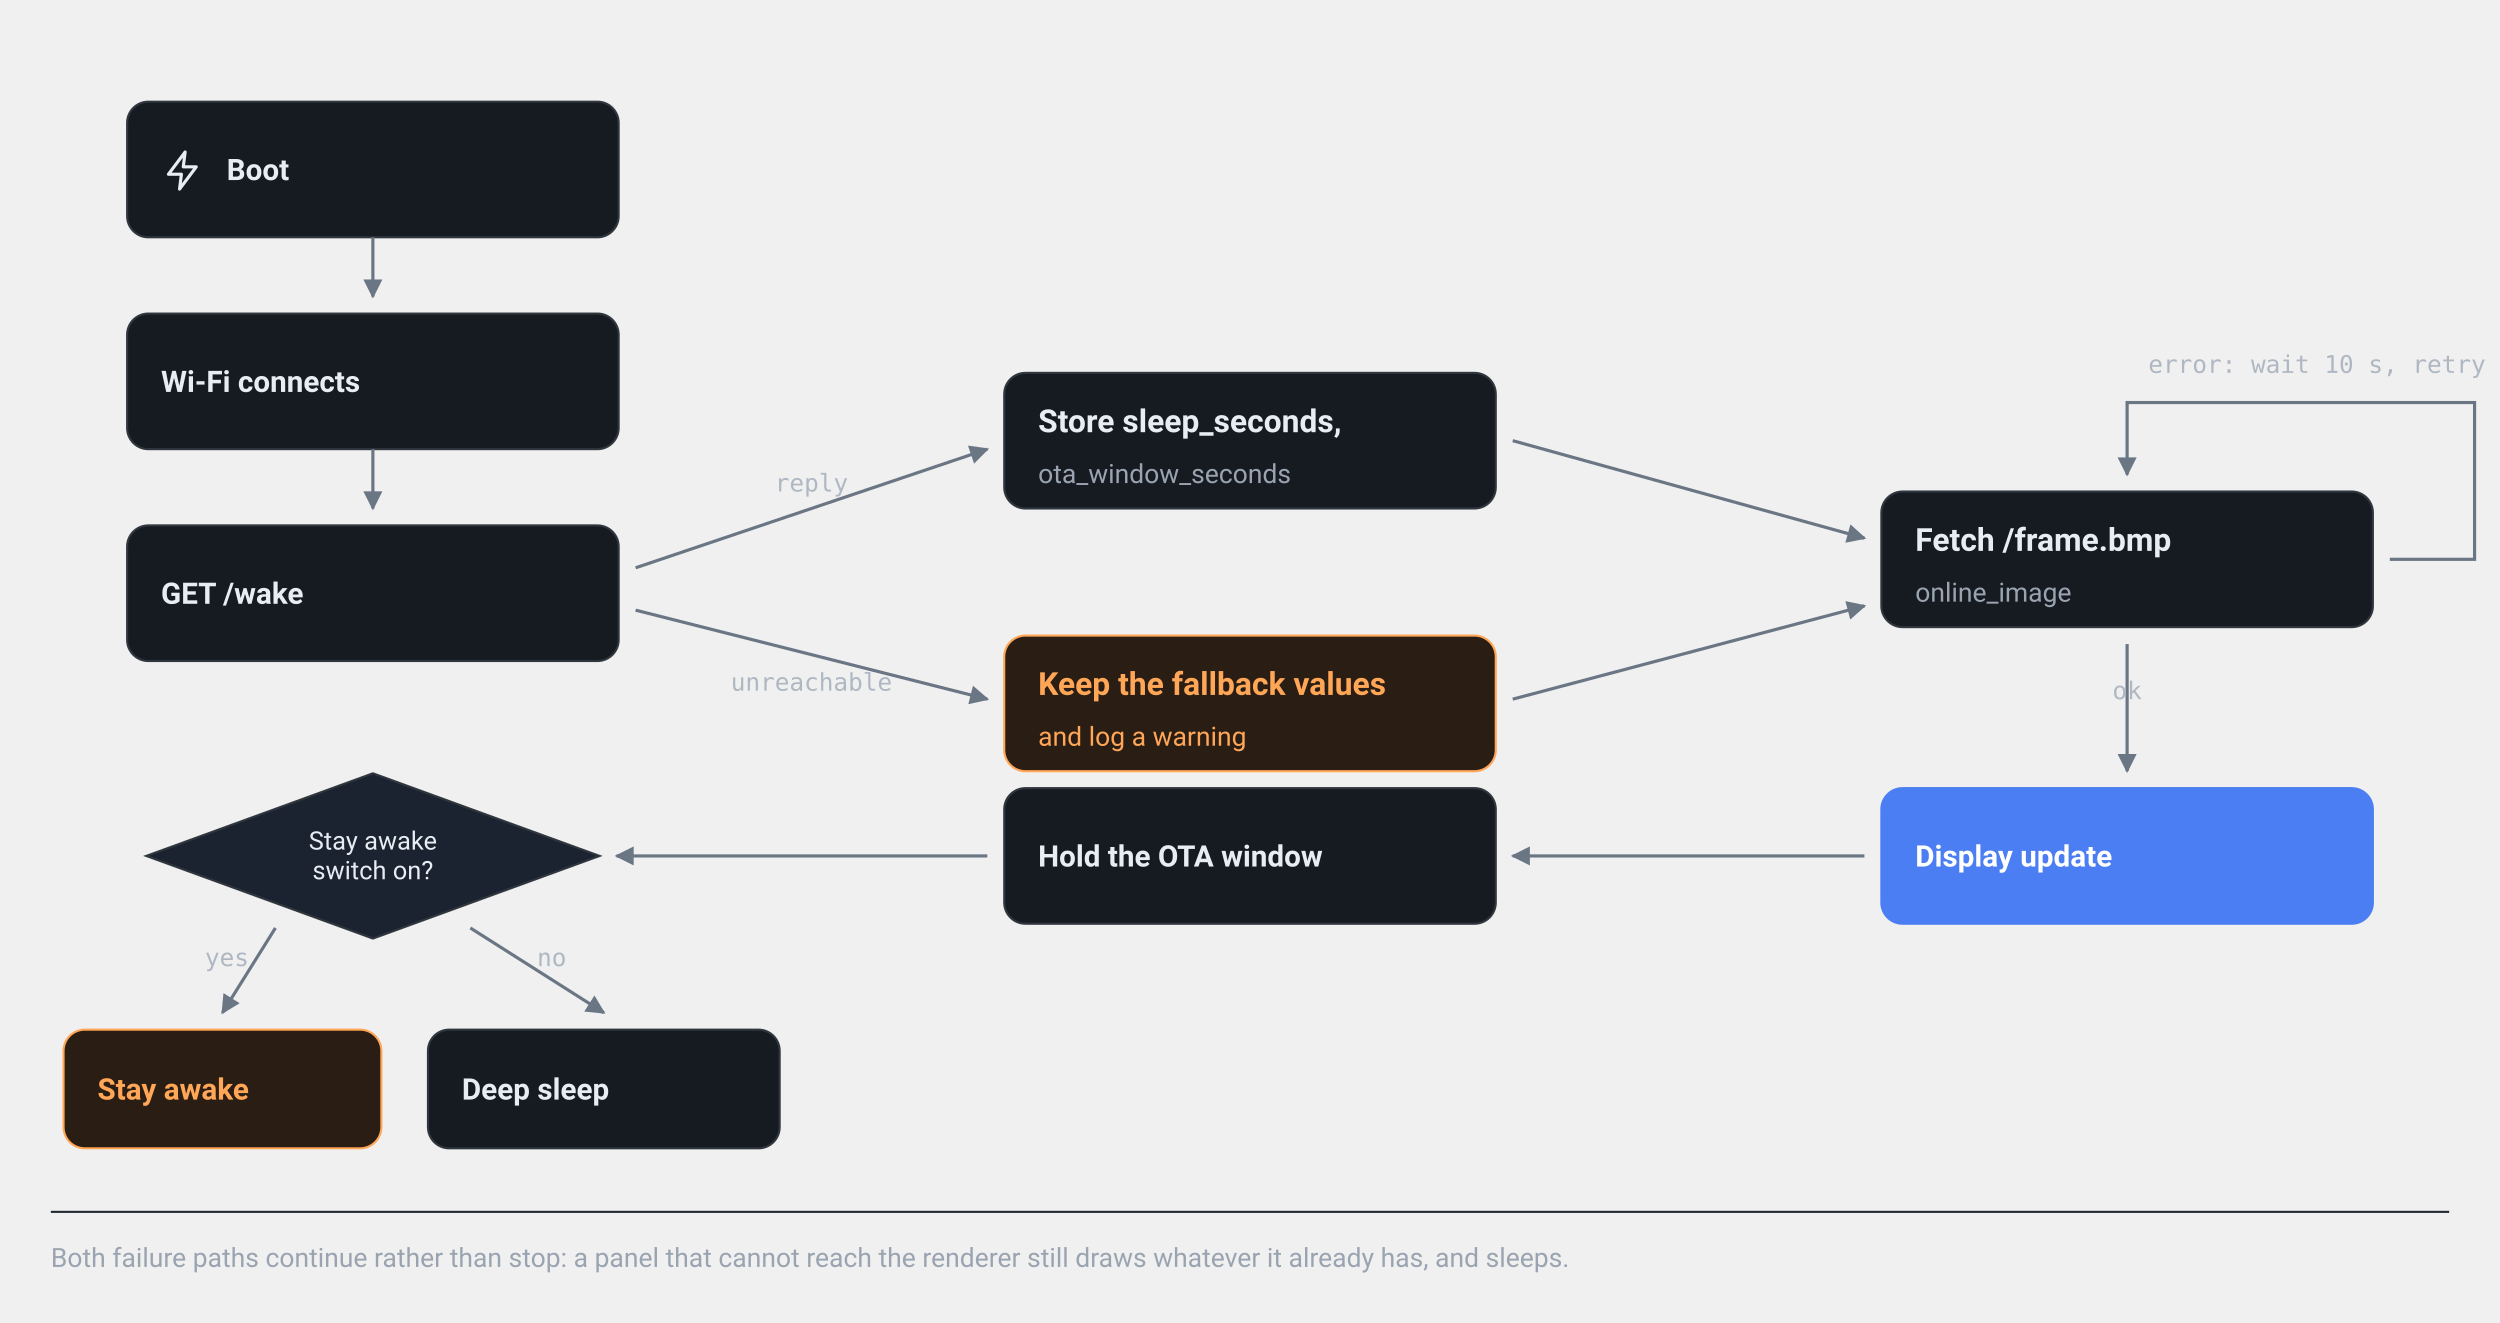
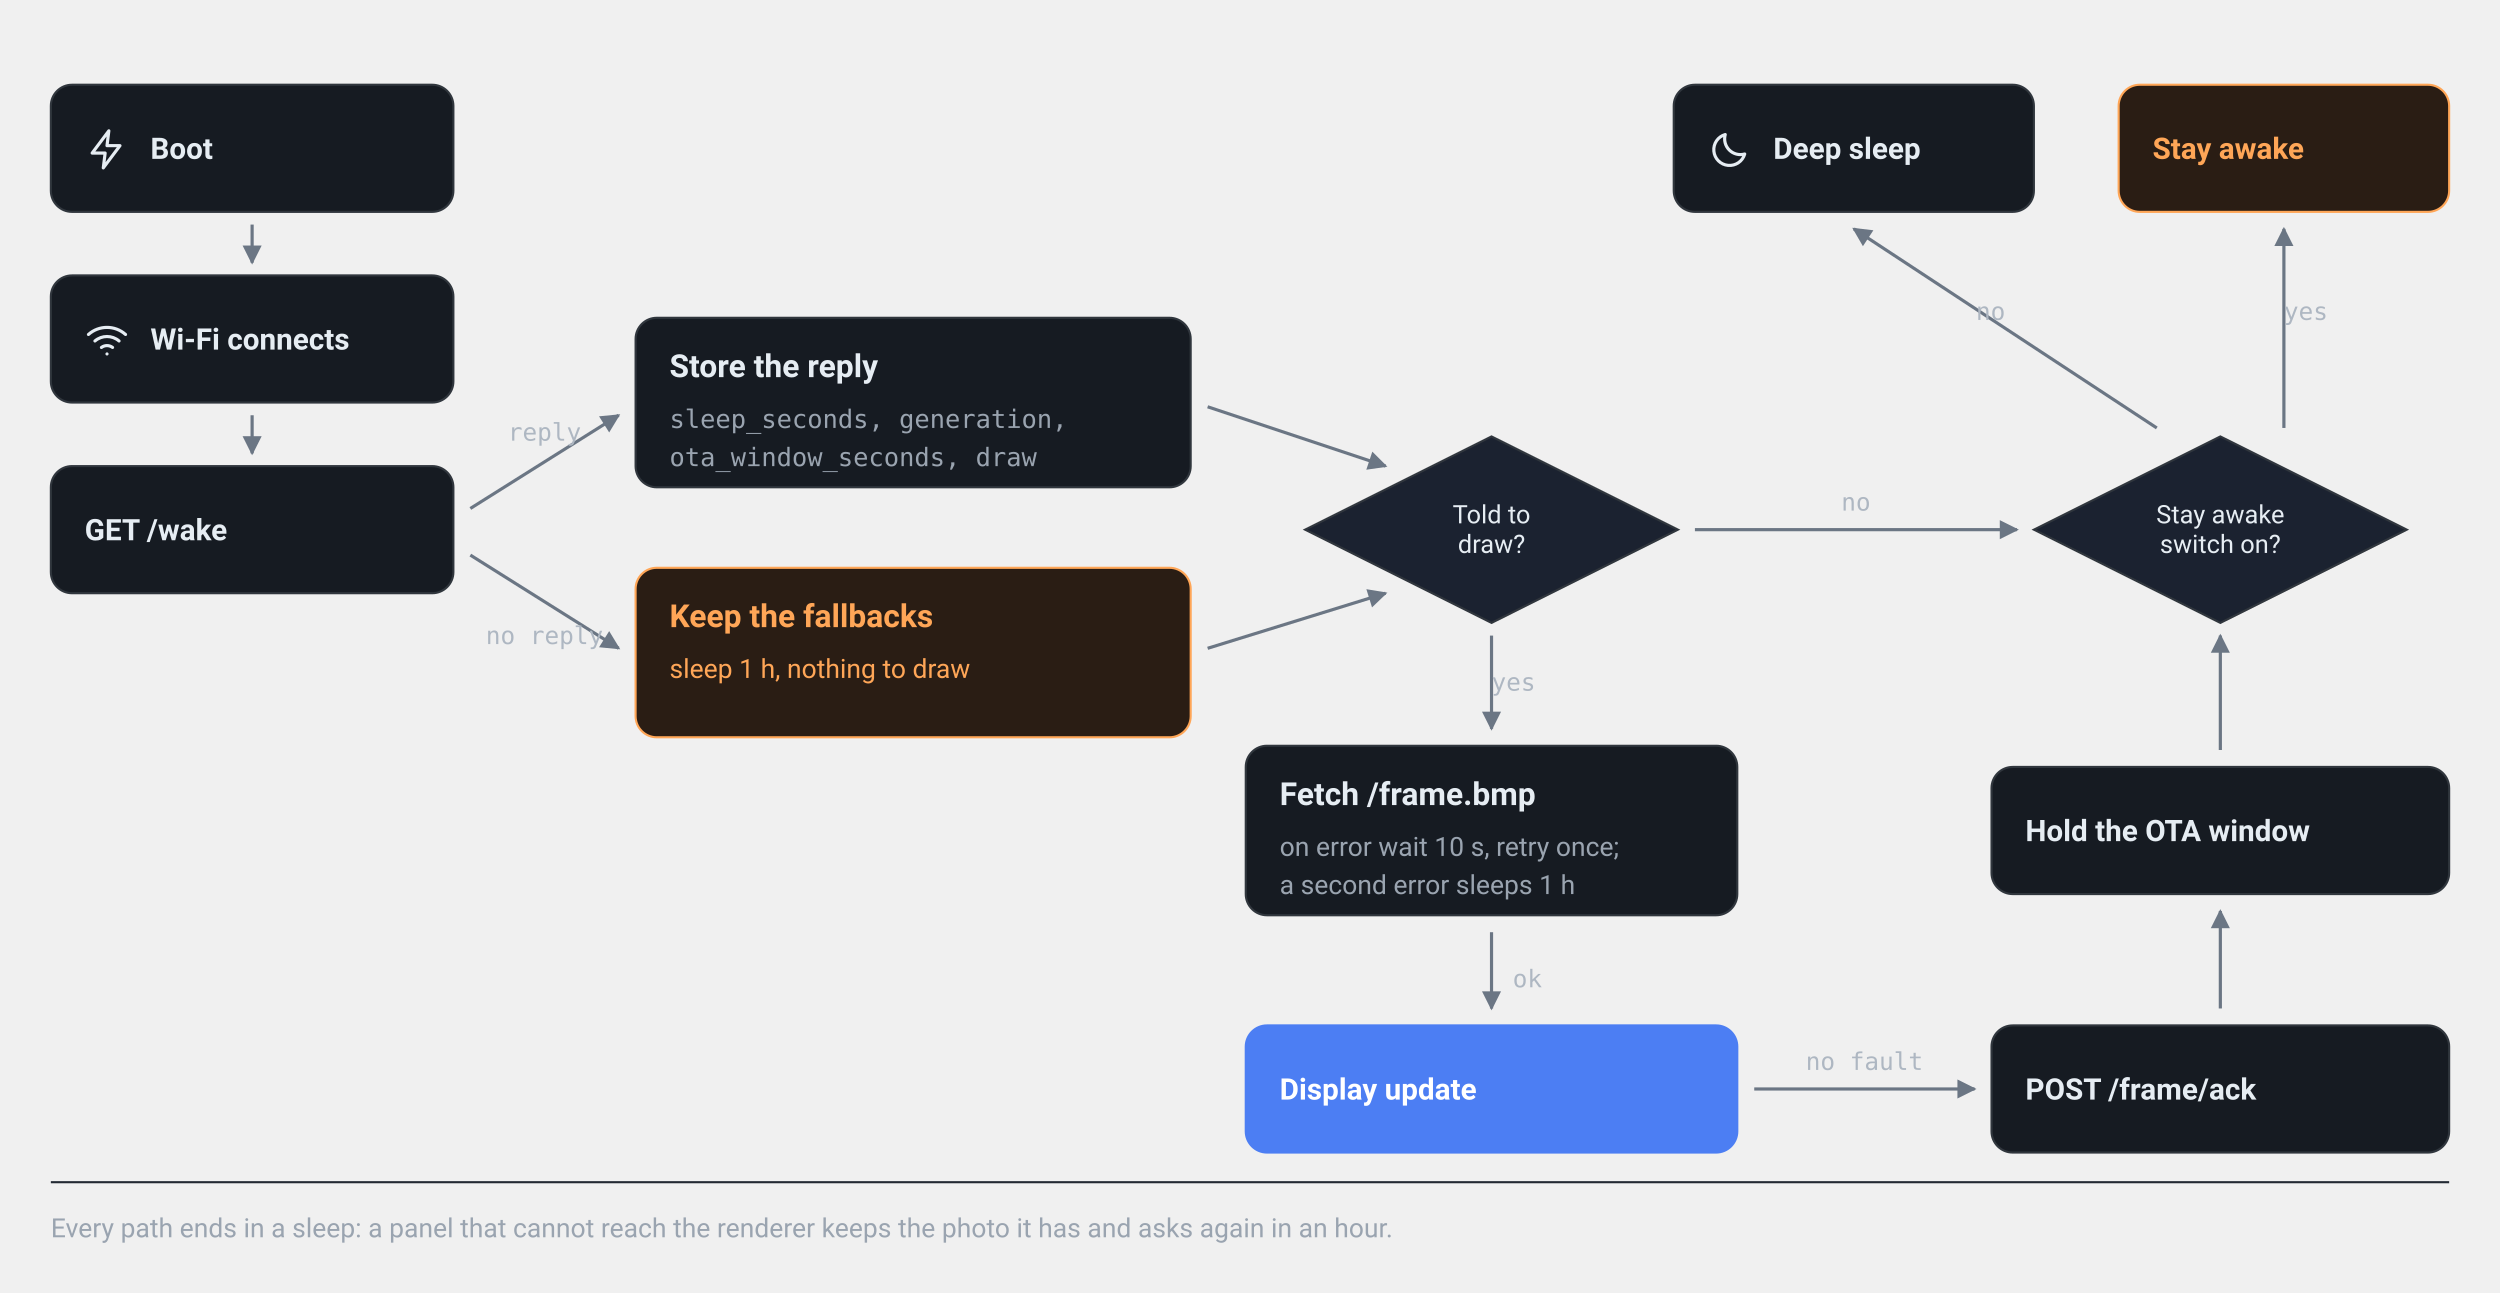
- <svg xmlns="http://www.w3.org/2000/svg" viewBox="0 0 1180 624" width="1180" height="624" role="img" aria-label="Boot, connect to Wi-Fi, call /wake and store the reply or keep the fallback values, fetch the frame with one retry, draw it, hold the OTA window, then sleep unless Stay awake is on.">
+ <svg xmlns="http://www.w3.org/2000/svg" viewBox="0 0 1180 610" width="1180" height="610" role="img" aria-label="Boot, connect to Wi-Fi and call /wake, storing the reply or keeping the fallbacks. If told to draw: fetch the frame with one retry, update the display, acknowledge it and hold the OTA window. Then sleep unless Stay awake is on.">
  <defs>
    <marker id="a" viewBox="0 0 10 10" refX="9" refY="5" markerWidth="6" markerHeight="6" orient="auto-start-reverse">
      <path d="M0 0 10 5 0 10z" fill="#6b7684" />
    </marker>
    <marker id="b" viewBox="0 0 10 10" refX="1" refY="5" markerWidth="6" markerHeight="6" orient="auto">
      <path d="M10 0 0 5 10 10z" fill="#6b7684" />
    </marker>
  </defs>
-   <rect x="60" y="48" width="232" height="64" rx="10" fill="#161b22" stroke="#30363d" stroke-width="1" />
-   <g transform="translate(76.0,70.0) scale(0.875)" fill="none" stroke="#e6edf3" stroke-width="1.7" stroke-linecap="round" stroke-linejoin="round">
+   <rect x="24" y="40" width="190" height="60" rx="10" fill="#161b22" stroke="#30363d" stroke-width="1" />
+   <g transform="translate(40.0,60.0) scale(0.875)" fill="none" stroke="#e6edf3" stroke-width="1.7" stroke-linecap="round" stroke-linejoin="round">
    <path d="M13 2 4 14h7l-1 8 9-12h-7z" />
  </g>
-   <text x="107.0" y="85.0" font-family="system-ui,-apple-system,'Segoe UI',Roboto,Helvetica,Arial,sans-serif" font-size="14" fill="#e6edf3" text-anchor="start" font-weight="600">Boot</text>
-   <rect x="60" y="148" width="232" height="64" rx="10" fill="#161b22" stroke="#30363d" stroke-width="1" />
-   <text x="76.0" y="185.0" font-family="system-ui,-apple-system,'Segoe UI',Roboto,Helvetica,Arial,sans-serif" font-size="14" fill="#e6edf3" text-anchor="start" font-weight="600">Wi-Fi connects</text>
-   <rect x="60" y="248" width="232" height="64" rx="10" fill="#161b22" stroke="#30363d" stroke-width="1" />
-   <text x="76.0" y="285.0" font-family="system-ui,-apple-system,'Segoe UI',Roboto,Helvetica,Arial,sans-serif" font-size="14" fill="#e6edf3" text-anchor="start" font-weight="600">GET /wake</text>
-   <polyline points="176.0,112 176.0,140" fill="none" stroke="#6b7684" stroke-width="1.5" marker-end="url(#a)" />
-   <polyline points="176.0,212 176.0,240" fill="none" stroke="#6b7684" stroke-width="1.5" marker-end="url(#a)" />
-   <rect x="474" y="176" width="232" height="64" rx="10" fill="#161b22" stroke="#30363d" stroke-width="1" />
-   <text x="490.0" y="204.0" font-family="system-ui,-apple-system,'Segoe UI',Roboto,Helvetica,Arial,sans-serif" font-size="15" fill="#e6edf3" text-anchor="start" font-weight="600">Store sleep_seconds,</text>
-   <text x="490.0" y="228.0" font-family="system-ui,-apple-system,'Segoe UI',Roboto,Helvetica,Arial,sans-serif" font-size="12.5" fill="#9aa4b0" text-anchor="start">ota_window_seconds</text>
-   <rect x="474" y="300" width="232" height="64" rx="10" fill="#2a1d14" stroke="#ffa657" stroke-width="1" />
-   <text x="490.0" y="328.0" font-family="system-ui,-apple-system,'Segoe UI',Roboto,Helvetica,Arial,sans-serif" font-size="15" fill="#ffa657" text-anchor="start" font-weight="600">Keep the fallback values</text>
-   <text x="490.0" y="352.0" font-family="system-ui,-apple-system,'Segoe UI',Roboto,Helvetica,Arial,sans-serif" font-size="12.5" fill="#ffa657" text-anchor="start">and log a warning</text>
-   <polyline points="300,268 466,212" fill="none" stroke="#6b7684" stroke-width="1.5" marker-end="url(#a)" />
-   <text x="383.0" y="232.0" font-family="ui-monospace,SFMono-Regular,'SF Mono',Menlo,Consolas,monospace" font-size="11.5" fill="#aeb7c2" text-anchor="middle">reply</text>
-   <polyline points="300,288 466,330" fill="none" stroke="#6b7684" stroke-width="1.5" marker-end="url(#a)" />
-   <text x="383.0" y="326.0" font-family="ui-monospace,SFMono-Regular,'SF Mono',Menlo,Consolas,monospace" font-size="11.5" fill="#aeb7c2" text-anchor="middle">unreachable</text>
-   <rect x="888" y="232" width="232" height="64" rx="10" fill="#161b22" stroke="#30363d" stroke-width="1" />
-   <text x="904.0" y="260.0" font-family="system-ui,-apple-system,'Segoe UI',Roboto,Helvetica,Arial,sans-serif" font-size="15" fill="#e6edf3" text-anchor="start" font-weight="600">Fetch /frame.bmp</text>
-   <text x="904.0" y="284.0" font-family="system-ui,-apple-system,'Segoe UI',Roboto,Helvetica,Arial,sans-serif" font-size="12.5" fill="#9aa4b0" text-anchor="start">online_image</text>
-   <polyline points="714,208 880,254" fill="none" stroke="#6b7684" stroke-width="1.5" marker-end="url(#a)" />
-   <polyline points="714,330 880,286" fill="none" stroke="#6b7684" stroke-width="1.5" marker-end="url(#a)" />
-   <polyline points="1128,264 1168,264 1168,190 1004.0,190 1004.0,224" fill="none" stroke="#6b7684" stroke-width="1.5" marker-end="url(#a)" />
-   <text x="1014.0" y="176.0" font-family="ui-monospace,SFMono-Regular,'SF Mono',Menlo,Consolas,monospace" font-size="11.5" fill="#aeb7c2" text-anchor="start">error: wait 10 s, retry once</text>
-   <rect x="888" y="372" width="232" height="64" rx="10" fill="#4c7ef3" stroke="#4c7ef3" stroke-width="1" />
-   <text x="904.0" y="409.0" font-family="system-ui,-apple-system,'Segoe UI',Roboto,Helvetica,Arial,sans-serif" font-size="14" fill="#ffffff" text-anchor="start" font-weight="600">Display update</text>
-   <polyline points="1004.0,304 1004.0,364" fill="none" stroke="#6b7684" stroke-width="1.5" marker-end="url(#a)" />
-   <text x="1004.0" y="330.0" font-family="ui-monospace,SFMono-Regular,'SF Mono',Menlo,Consolas,monospace" font-size="11.5" fill="#aeb7c2" text-anchor="middle">ok</text>
-   <rect x="474" y="372" width="232" height="64" rx="10" fill="#161b22" stroke="#30363d" stroke-width="1" />
-   <text x="490.0" y="409.0" font-family="system-ui,-apple-system,'Segoe UI',Roboto,Helvetica,Arial,sans-serif" font-size="14" fill="#e6edf3" text-anchor="start" font-weight="600">Hold the OTA window</text>
-   <polyline points="880,404 714,404" fill="none" stroke="#6b7684" stroke-width="1.5" marker-end="url(#a)" />
-   <polygon points="176.0,365.0 283.0,404 176.0,443.0 69.0,404" fill="#1b2230" stroke="#30363d" stroke-width="1" />
-   <text x="176.0" y="401.0" font-family="system-ui,-apple-system,'Segoe UI',Roboto,Helvetica,Arial,sans-serif" font-size="12" fill="#e6edf3" text-anchor="middle">Stay awake</text>
-   <text x="176.0" y="415.0" font-family="system-ui,-apple-system,'Segoe UI',Roboto,Helvetica,Arial,sans-serif" font-size="12" fill="#e6edf3" text-anchor="middle">switch on?</text>
-   <polyline points="466,404 291.0,404" fill="none" stroke="#6b7684" stroke-width="1.5" marker-end="url(#a)" />
-   <rect x="30" y="486" width="150" height="56" rx="10" fill="#2a1d14" stroke="#ffa657" stroke-width="1" />
-   <text x="46.0" y="519.0" font-family="system-ui,-apple-system,'Segoe UI',Roboto,Helvetica,Arial,sans-serif" font-size="14" fill="#ffa657" text-anchor="start" font-weight="600">Stay awake</text>
-   <rect x="202" y="486" width="166" height="56" rx="10" fill="#161b22" stroke="#30363d" stroke-width="1" />
-   <text x="218.0" y="519.0" font-family="system-ui,-apple-system,'Segoe UI',Roboto,Helvetica,Arial,sans-serif" font-size="14" fill="#e6edf3" text-anchor="start" font-weight="600">Deep sleep</text>
-   <polyline points="130.0,438 105,478" fill="none" stroke="#6b7684" stroke-width="1.5" marker-end="url(#a)" />
-   <text x="117.5" y="456.0" font-family="ui-monospace,SFMono-Regular,'SF Mono',Menlo,Consolas,monospace" font-size="11.5" fill="#aeb7c2" text-anchor="end">yes</text>
-   <polyline points="222.0,438 285,478" fill="none" stroke="#6b7684" stroke-width="1.5" marker-end="url(#a)" />
-   <text x="253.5" y="456.0" font-family="ui-monospace,SFMono-Regular,'SF Mono',Menlo,Consolas,monospace" font-size="11.5" fill="#aeb7c2" text-anchor="start">no</text>
-   <line x1="24" y1="572" x2="1156" y2="572" stroke="#232a33" stroke-width="1" />
-   <text x="24.0" y="598.0" font-family="system-ui,-apple-system,'Segoe UI',Roboto,Helvetica,Arial,sans-serif" font-size="12.5" fill="#9aa4b0" text-anchor="start">Both failure paths continue rather than stop: a panel that cannot reach the renderer still draws whatever it already has, and sleeps.</text>
+   <text x="71.0" y="75.0" font-family="system-ui,-apple-system,'Segoe UI',Roboto,Helvetica,Arial,sans-serif" font-size="14" fill="#e6edf3" text-anchor="start" font-weight="600">Boot</text>
+   <rect x="24" y="130" width="190" height="60" rx="10" fill="#161b22" stroke="#30363d" stroke-width="1" />
+   <g transform="translate(40.0,150.0) scale(0.875)" fill="none" stroke="#e6edf3" stroke-width="1.7" stroke-linecap="round" stroke-linejoin="round">
+     <path d="M2 9a15 15 0 0 1 20 0 M5.5 12.5a10 10 0 0 1 13 0 M9 16a5 5 0 0 1 6 0 M12 19.5h.01" />
+   </g>
+   <text x="71.0" y="165.0" font-family="system-ui,-apple-system,'Segoe UI',Roboto,Helvetica,Arial,sans-serif" font-size="14" fill="#e6edf3" text-anchor="start" font-weight="600">Wi-Fi connects</text>
+   <rect x="24" y="220" width="190" height="60" rx="10" fill="#161b22" stroke="#30363d" stroke-width="1" />
+   <text x="40.0" y="255.0" font-family="system-ui,-apple-system,'Segoe UI',Roboto,Helvetica,Arial,sans-serif" font-size="14" fill="#e6edf3" text-anchor="start" font-weight="600">GET /wake</text>
+   <polyline points="119.0,106 119.0,124" fill="none" stroke="#6b7684" stroke-width="1.5" marker-end="url(#a)" />
+   <polyline points="119.0,196 119.0,214" fill="none" stroke="#6b7684" stroke-width="1.5" marker-end="url(#a)" />
+   <rect x="300" y="150" width="262" height="80" rx="10" fill="#161b22" stroke="#30363d" stroke-width="1" />
+   <text x="316.0" y="178.0" font-family="system-ui,-apple-system,'Segoe UI',Roboto,Helvetica,Arial,sans-serif" font-size="15" fill="#e6edf3" text-anchor="start" font-weight="600">Store the reply</text>
+   <text x="316.0" y="202.0" font-family="ui-monospace,SFMono-Regular,'SF Mono',Menlo,Consolas,monospace" font-size="12" fill="#9aa4b0" text-anchor="start">sleep_seconds, generation,</text>
+   <text x="316.0" y="220.0" font-family="ui-monospace,SFMono-Regular,'SF Mono',Menlo,Consolas,monospace" font-size="12" fill="#9aa4b0" text-anchor="start">ota_window_seconds, draw</text>
+   <rect x="300" y="268" width="262" height="80" rx="10" fill="#2a1d14" stroke="#ffa657" stroke-width="1" />
+   <text x="316.0" y="296.0" font-family="system-ui,-apple-system,'Segoe UI',Roboto,Helvetica,Arial,sans-serif" font-size="15" fill="#ffa657" text-anchor="start" font-weight="600">Keep the fallbacks</text>
+   <text x="316.0" y="320.0" font-family="system-ui,-apple-system,'Segoe UI',Roboto,Helvetica,Arial,sans-serif" font-size="12.5" fill="#ffa657" text-anchor="start">sleep 1 h, nothing to draw</text>
+   <polyline points="222,240 292,196" fill="none" stroke="#6b7684" stroke-width="1.5" marker-end="url(#a)" />
+   <text x="257.0" y="208.0" font-family="ui-monospace,SFMono-Regular,'SF Mono',Menlo,Consolas,monospace" font-size="11.5" fill="#aeb7c2" text-anchor="middle">reply</text>
+   <polyline points="222,262 292,306" fill="none" stroke="#6b7684" stroke-width="1.5" marker-end="url(#a)" />
+   <text x="257.0" y="304.0" font-family="ui-monospace,SFMono-Regular,'SF Mono',Menlo,Consolas,monospace" font-size="11.5" fill="#aeb7c2" text-anchor="middle">no reply</text>
+   <polygon points="704,206.0 792.0,250 704,294.0 616.0,250" fill="#1b2230" stroke="#30363d" stroke-width="1" />
+   <text x="704.0" y="247.0" font-family="system-ui,-apple-system,'Segoe UI',Roboto,Helvetica,Arial,sans-serif" font-size="12" fill="#e6edf3" text-anchor="middle">Told to</text>
+   <text x="704.0" y="261.0" font-family="system-ui,-apple-system,'Segoe UI',Roboto,Helvetica,Arial,sans-serif" font-size="12" fill="#e6edf3" text-anchor="middle">draw?</text>
+   <polyline points="570,192 654,220" fill="none" stroke="#6b7684" stroke-width="1.5" marker-end="url(#a)" />
+   <polyline points="570,306 654,280" fill="none" stroke="#6b7684" stroke-width="1.5" marker-end="url(#a)" />
+   <rect x="588" y="352" width="232" height="80" rx="10" fill="#161b22" stroke="#30363d" stroke-width="1" />
+   <text x="604.0" y="380.0" font-family="system-ui,-apple-system,'Segoe UI',Roboto,Helvetica,Arial,sans-serif" font-size="15" fill="#e6edf3" text-anchor="start" font-weight="600">Fetch /frame.bmp</text>
+   <text x="604.0" y="404.0" font-family="system-ui,-apple-system,'Segoe UI',Roboto,Helvetica,Arial,sans-serif" font-size="12.5" fill="#9aa4b0" text-anchor="start">on error wait 10 s, retry once;</text>
+   <text x="604.0" y="422.0" font-family="system-ui,-apple-system,'Segoe UI',Roboto,Helvetica,Arial,sans-serif" font-size="12.5" fill="#9aa4b0" text-anchor="start">a second error sleeps 1 h</text>
+   <polyline points="704,300 704,344" fill="none" stroke="#6b7684" stroke-width="1.5" marker-end="url(#a)" />
+   <text x="704.0" y="326.0" font-family="ui-monospace,SFMono-Regular,'SF Mono',Menlo,Consolas,monospace" font-size="11.5" fill="#aeb7c2" text-anchor="start">yes</text>
+   <rect x="588" y="484" width="232" height="60" rx="10" fill="#4c7ef3" stroke="#4c7ef3" stroke-width="1" />
+   <text x="604.0" y="519.0" font-family="system-ui,-apple-system,'Segoe UI',Roboto,Helvetica,Arial,sans-serif" font-size="14" fill="#ffffff" text-anchor="start" font-weight="600">Display update</text>
+   <polyline points="704,440 704,476" fill="none" stroke="#6b7684" stroke-width="1.5" marker-end="url(#a)" />
+   <text x="714.0" y="466.0" font-family="ui-monospace,SFMono-Regular,'SF Mono',Menlo,Consolas,monospace" font-size="11.5" fill="#aeb7c2" text-anchor="start">ok</text>
+   <rect x="940" y="484" width="216" height="60" rx="10" fill="#161b22" stroke="#30363d" stroke-width="1" />
+   <text x="956.0" y="519.0" font-family="system-ui,-apple-system,'Segoe UI',Roboto,Helvetica,Arial,sans-serif" font-size="14" fill="#e6edf3" text-anchor="start" font-weight="600">POST /frame/ack</text>
+   <polyline points="828,514 932,514" fill="none" stroke="#6b7684" stroke-width="1.5" marker-end="url(#a)" />
+   <text x="880.0" y="505.0" font-family="ui-monospace,SFMono-Regular,'SF Mono',Menlo,Consolas,monospace" font-size="11.5" fill="#aeb7c2" text-anchor="middle">no fault</text>
+   <rect x="940" y="362" width="216" height="60" rx="10" fill="#161b22" stroke="#30363d" stroke-width="1" />
+   <text x="956.0" y="397.0" font-family="system-ui,-apple-system,'Segoe UI',Roboto,Helvetica,Arial,sans-serif" font-size="14" fill="#e6edf3" text-anchor="start" font-weight="600">Hold the OTA window</text>
+   <polyline points="1048.0,476 1048.0,430" fill="none" stroke="#6b7684" stroke-width="1.5" marker-end="url(#a)" />
+   <polygon points="1048.0,206.0 1136.0,250 1048.0,294.0 960.0,250" fill="#1b2230" stroke="#30363d" stroke-width="1" />
+   <text x="1048.0" y="247.0" font-family="system-ui,-apple-system,'Segoe UI',Roboto,Helvetica,Arial,sans-serif" font-size="12" fill="#e6edf3" text-anchor="middle">Stay awake</text>
+   <text x="1048.0" y="261.0" font-family="system-ui,-apple-system,'Segoe UI',Roboto,Helvetica,Arial,sans-serif" font-size="12" fill="#e6edf3" text-anchor="middle">switch on?</text>
+   <polyline points="1048.0,354 1048.0,300" fill="none" stroke="#6b7684" stroke-width="1.5" marker-end="url(#a)" />
+   <polyline points="800,250 952.0,250" fill="none" stroke="#6b7684" stroke-width="1.5" marker-end="url(#a)" />
+   <text x="876.0" y="241.0" font-family="ui-monospace,SFMono-Regular,'SF Mono',Menlo,Consolas,monospace" font-size="11.5" fill="#aeb7c2" text-anchor="middle">no</text>
+   <rect x="790" y="40" width="170" height="60" rx="10" fill="#161b22" stroke="#30363d" stroke-width="1" />
+   <g transform="translate(806.0,60.0) scale(0.875)" fill="none" stroke="#e6edf3" stroke-width="1.7" stroke-linecap="round" stroke-linejoin="round">
+     <path d="M20 14.5A8.5 8.5 0 0 1 9.5 4 8.5 8.5 0 1 0 20 14.5z" />
+   </g>
+   <text x="837.0" y="75.0" font-family="system-ui,-apple-system,'Segoe UI',Roboto,Helvetica,Arial,sans-serif" font-size="14" fill="#e6edf3" text-anchor="start" font-weight="600">Deep sleep</text>
+   <rect x="1000" y="40" width="156" height="60" rx="10" fill="#2a1d14" stroke="#ffa657" stroke-width="1" />
+   <text x="1016.0" y="75.0" font-family="system-ui,-apple-system,'Segoe UI',Roboto,Helvetica,Arial,sans-serif" font-size="14" fill="#ffa657" text-anchor="start" font-weight="600">Stay awake</text>
+   <polyline points="1018.0,202 875,108" fill="none" stroke="#6b7684" stroke-width="1.5" marker-end="url(#a)" />
+   <text x="946.5" y="151.0" font-family="ui-monospace,SFMono-Regular,'SF Mono',Menlo,Consolas,monospace" font-size="11.5" fill="#aeb7c2" text-anchor="end">no</text>
+   <polyline points="1078.0,202 1078,108" fill="none" stroke="#6b7684" stroke-width="1.5" marker-end="url(#a)" />
+   <text x="1078.0" y="151.0" font-family="ui-monospace,SFMono-Regular,'SF Mono',Menlo,Consolas,monospace" font-size="11.5" fill="#aeb7c2" text-anchor="start">yes</text>
+   <line x1="24" y1="558" x2="1156" y2="558" stroke="#232a33" stroke-width="1" />
+   <text x="24.0" y="584.0" font-family="system-ui,-apple-system,'Segoe UI',Roboto,Helvetica,Arial,sans-serif" font-size="12.5" fill="#9aa4b0" text-anchor="start">Every path ends in a sleep: a panel that cannot reach the renderer keeps the photo it has and asks again in an hour.</text>
</svg>
